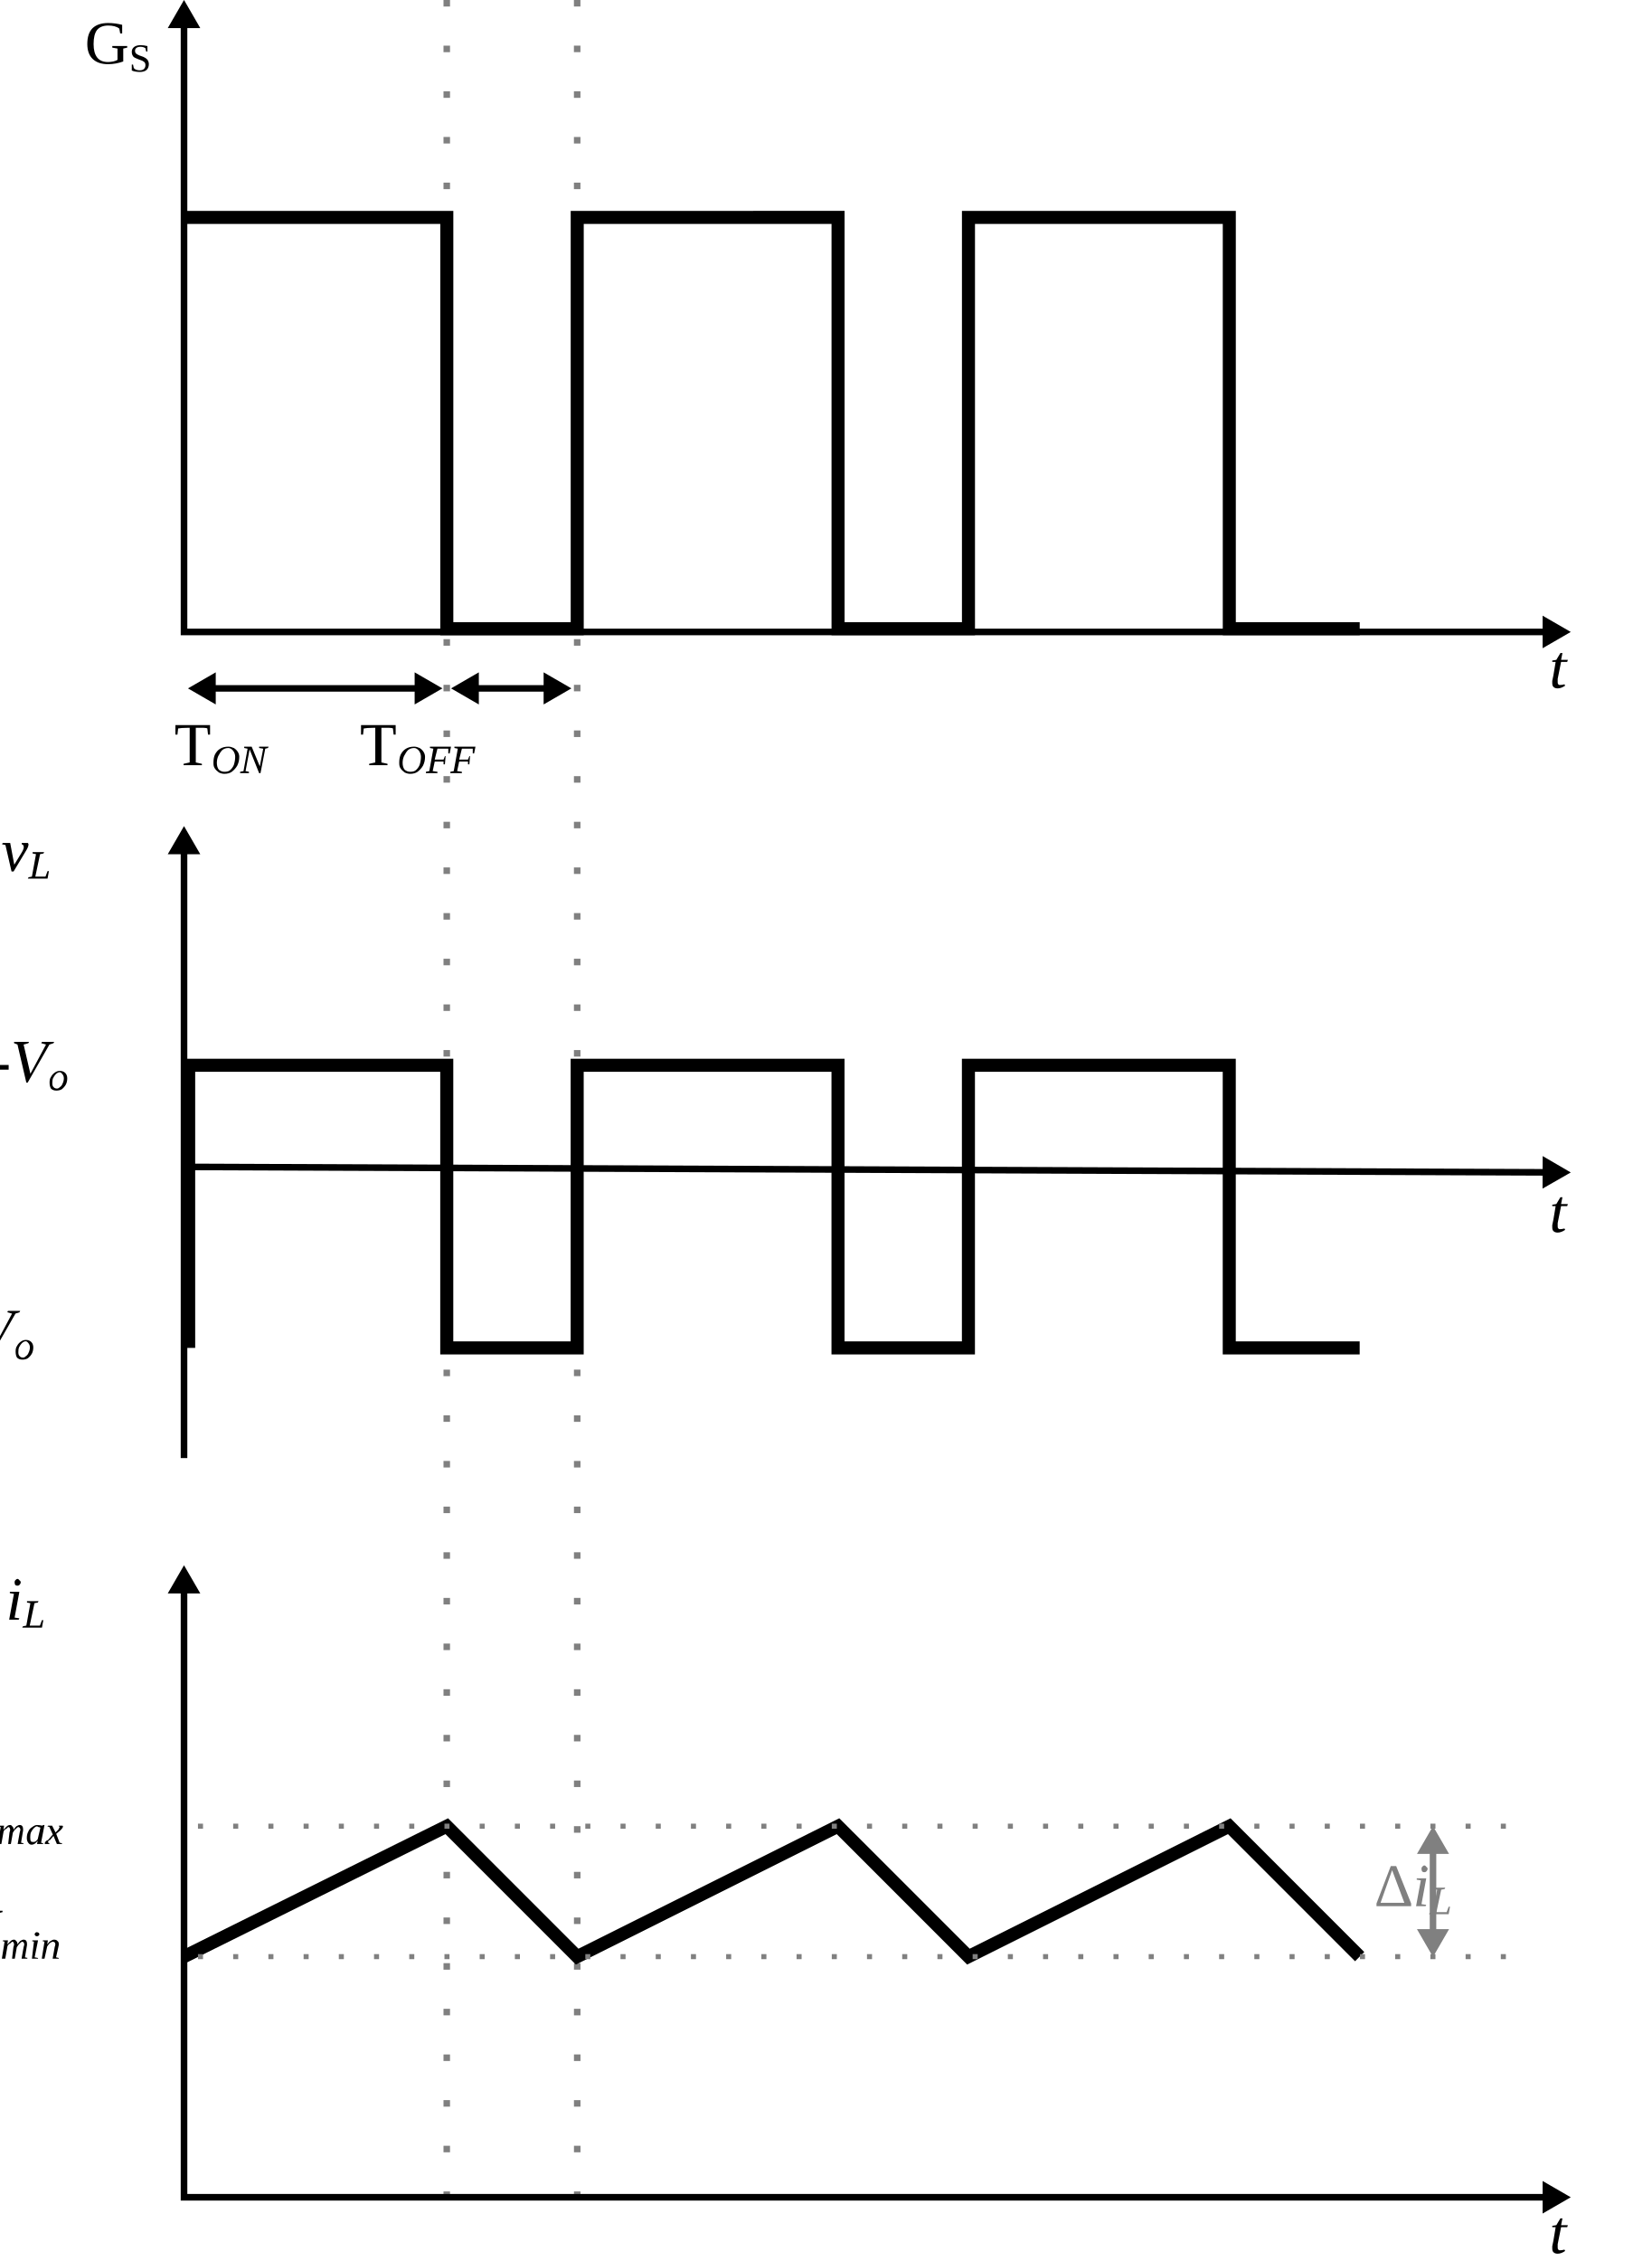
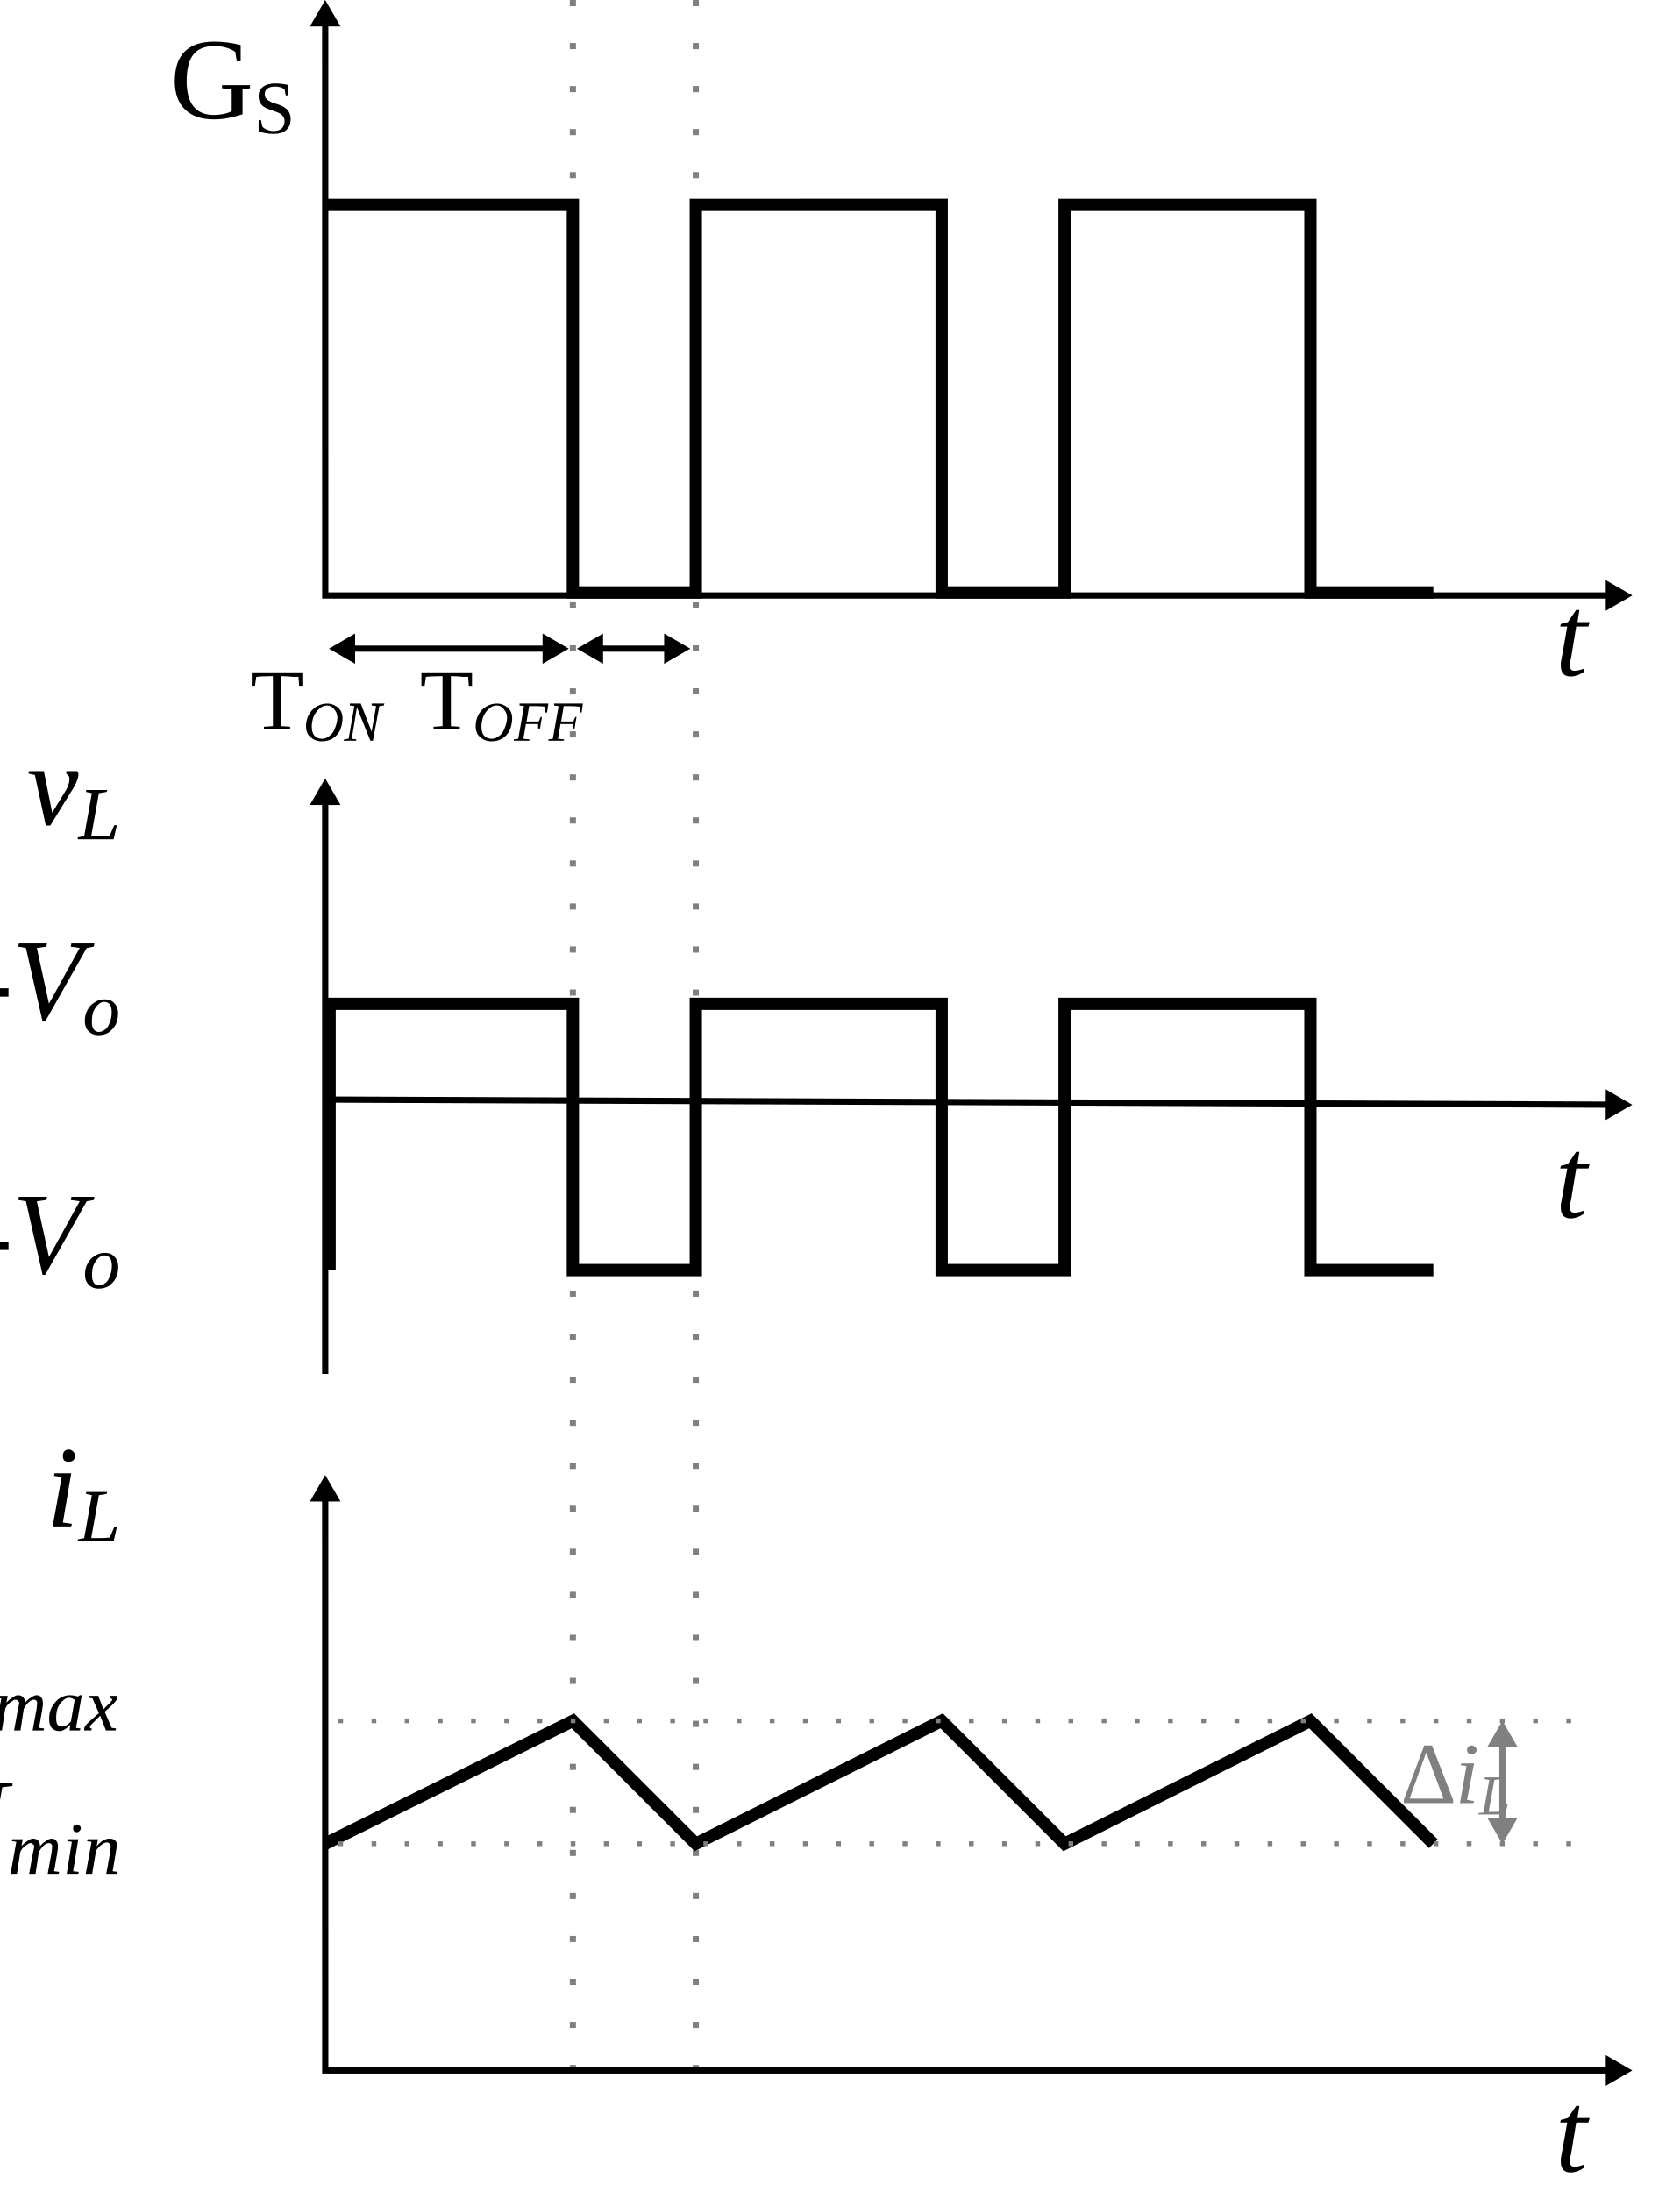
- <svg xmlns="http://www.w3.org/2000/svg" width="38mm" height="52mm" viewBox="0 0 38 52" version="1.1" id="svg1">
+ <svg xmlns="http://www.w3.org/2000/svg" width="41mm" height="53.5mm" viewBox="0 0 41 53.5" version="1.1" id="svg1">
  <defs id="defs1">
    <marker style="overflow:visible" id="TriangleInM-5-7" refX="0" refY="0" orient="auto" viewBox="0 0 4.26 4.924" markerWidth="4.26" markerHeight="4.924" preserveAspectRatio="xMidYMid">
      <path transform="scale(-0.4)" style="fill:context-stroke;fill-rule:evenodd;stroke:context-stroke;stroke-width:1pt" d="M 5.77,0 -2.88,5 V -5 Z" id="path5871-6-4" />
    </marker>
    <marker style="overflow:visible" id="Triangle" refX="0" refY="0" orient="auto-start-reverse" markerWidth="0.8" markerHeight="0.8" viewBox="0 0 1 1" preserveAspectRatio="xMidYMid">
      <path transform="scale(0.5)" style="fill:context-stroke;fill-rule:evenodd;stroke:context-stroke;stroke-width:1pt" d="M 5.77,0 -2.88,5 V -5 Z" id="path135" />
    </marker>
-     <rect x="3.624" y="2.21" width="9.993" height="7.375" id="rect43" />
+     <rect x="3.624" y="2.21" width="18.267" height="13.116" id="rect43" />
  </defs>
  <g id="layer1">
-     <path style="fill:none;stroke:#000000;stroke-width:0.152;stroke-dasharray:none;marker-start:url(#TriangleInM-5-7);marker-end:url(#Triangle)" d="M 4.233,0.431 4.233,14.534 H 35.701" id="path5" />
-     <path style="fill:none;stroke:#808080;stroke-width:0.15;stroke-dasharray:0.15, 0.9;stroke-dashoffset:0" d="M 13.277,1.2038665e-7 13.278,50.5" id="path10" />
-     <path style="fill:none;stroke:#808080;stroke-width:0.15;stroke-dasharray:0.15, 0.9;stroke-dashoffset:0" d="M 10.277,2.407733e-7 V 50.5" id="path11" />
-     <path style="fill:none;stroke:#000000;stroke-width:0.3;stroke-dasharray:none;stroke-dashoffset:0" d="m 4.253,5 6.025,1.95e-4 V 14.459 h 3 V 5 l 6,-1.95e-4 V 14.459 h 3 V 5 h 6 V 14.459 h 3" id="path25" />
-     <path style="fill:none;stroke:#000000;stroke-width:0.15;stroke-dasharray:none;stroke-dashoffset:0;marker-start:url(#Triangle);marker-end:url(#Triangle)" d="m 4.75,15.832 h 5.001" id="path28" />
-     <path style="fill:none;stroke:#000000;stroke-width:0.15;stroke-dasharray:none;stroke-dashoffset:0;marker-start:url(#Triangle);marker-end:url(#Triangle)" d="m 10.802,15.832 h 1.916" id="path29" />
-     <text xml:space="preserve" style="font-style:normal;font-variant:normal;font-weight:normal;font-stretch:normal;font-size:1.411px;line-height:1.3;font-family:'Times New Roman';-inkscape-font-specification:'Times New Roman, ';text-align:center;text-anchor:middle;fill:#000000;stroke:none;stroke-width:0.15;stroke-dasharray:none;stroke-dashoffset:0" x="7.186" y="17.598" id="text29">
-       <tspan id="tspan29" style="font-style:normal;font-variant:normal;font-weight:normal;font-stretch:normal;font-size:1.411px;font-family:'Times New Roman';-inkscape-font-specification:'Times New Roman, ';fill:#000000;stroke:none;stroke-width:0.15" x="7.186" y="17.598">T<tspan style="font-style:italic;font-variant:normal;font-weight:normal;font-stretch:normal;font-size:65%;font-family:'Times New Roman';-inkscape-font-specification:'Times New Roman,  Italic';baseline-shift:sub" id="tspan30">ON</tspan>
+     <path style="fill:none;stroke:#000000;stroke-width:0.152;stroke-dasharray:none;marker-start:url(#TriangleInM-5-7);marker-end:url(#Triangle)" d="M 7.937,0.431 7.938,14.534 h 31.468" id="path5" />
+     <path style="fill:none;stroke:#808080;stroke-width:0.15;stroke-dasharray:0.15, 0.9;stroke-dashoffset:0" d="M 16.982,1.2038665e-7 16.982,50.5" id="path10" />
+     <path style="fill:none;stroke:#808080;stroke-width:0.15;stroke-dasharray:0.15, 0.9;stroke-dashoffset:0" d="M 13.982,2.407733e-7 V 50.5" id="path11" />
+     <path style="fill:none;stroke:#000000;stroke-width:0.3;stroke-dasharray:none;stroke-dashoffset:0" d="m 7.957,5 6.025,1.95e-4 V 14.459 h 3 V 5 l 6,-1.95e-4 V 14.459 h 3 V 5 h 6 V 14.459 h 3" id="path25" />
+     <path style="fill:none;stroke:#000000;stroke-width:0.15;stroke-dasharray:none;stroke-dashoffset:0;marker-start:url(#Triangle);marker-end:url(#Triangle)" d="m 8.454,15.832 h 5.001" id="path28" />
+     <path style="fill:none;stroke:#000000;stroke-width:0.15;stroke-dasharray:none;stroke-dashoffset:0;marker-start:url(#Triangle);marker-end:url(#Triangle)" d="m 14.506,15.832 h 1.916" id="path29" />
+     <text xml:space="preserve" style="font-style:normal;font-variant:normal;font-weight:normal;font-stretch:normal;font-size:2.117px;line-height:1.3;font-family:'Times New Roman';-inkscape-font-specification:'Times New Roman, ';text-align:center;text-anchor:middle;fill:#000000;stroke:none;stroke-width:0.15;stroke-dasharray:none;stroke-dashoffset:0" x="10.89" y="17.801" id="text29">
+       <tspan id="tspan29" style="font-style:normal;font-variant:normal;font-weight:normal;font-stretch:normal;font-size:2.117px;font-family:'Times New Roman';-inkscape-font-specification:'Times New Roman, ';fill:#000000;stroke:none;stroke-width:0.15" x="10.89" y="17.801">T<tspan style="font-style:italic;font-variant:normal;font-weight:normal;font-stretch:normal;font-size:65%;font-family:'Times New Roman';-inkscape-font-specification:'Times New Roman,  Italic';baseline-shift:sub" id="tspan30">ON</tspan>
      </tspan>
    </text>
-     <text xml:space="preserve" style="font-style:normal;font-variant:normal;font-weight:normal;font-stretch:normal;font-size:1.411px;line-height:1.3;font-family:'Times New Roman';-inkscape-font-specification:'Times New Roman, ';text-align:center;text-anchor:middle;fill:#000000;stroke:none;stroke-width:0.15;stroke-dasharray:none;stroke-dashoffset:0" x="11.712" y="17.598" id="text31">
-       <tspan id="tspan31" style="font-style:normal;font-variant:normal;font-weight:normal;font-stretch:normal;font-size:1.411px;font-family:'Times New Roman';-inkscape-font-specification:'Times New Roman, ';stroke-width:0.15" x="11.712" y="17.598">T<tspan style="font-style:italic;font-variant:normal;font-weight:normal;font-stretch:normal;font-size:65%;font-family:'Times New Roman';-inkscape-font-specification:'Times New Roman,  Italic';baseline-shift:sub" id="tspan32">OFF</tspan>
+     <text xml:space="preserve" style="font-style:normal;font-variant:normal;font-weight:normal;font-stretch:normal;font-size:2.117px;line-height:1.3;font-family:'Times New Roman';-inkscape-font-specification:'Times New Roman, ';text-align:center;text-anchor:middle;fill:#000000;stroke:none;stroke-width:0.15;stroke-dasharray:none;stroke-dashoffset:0" x="15.416" y="17.801" id="text31">
+       <tspan id="tspan31" style="font-style:normal;font-variant:normal;font-weight:normal;font-stretch:normal;font-size:2.117px;font-family:'Times New Roman';-inkscape-font-specification:'Times New Roman, ';stroke-width:0.15" x="15.416" y="17.801">T<tspan style="font-style:italic;font-variant:normal;font-weight:normal;font-stretch:normal;font-size:65%;font-family:'Times New Roman';-inkscape-font-specification:'Times New Roman,  Italic';baseline-shift:sub" id="tspan32">OFF</tspan>
      </tspan>
    </text>
-     <text xml:space="preserve" transform="matrix(0.2645833,0,0,0.2645833,0.4342381,-0.4091138)" id="text43" style="font-style:normal;font-variant:normal;font-weight:normal;font-stretch:normal;font-size:5.333px;line-height:1.3;font-family:'Times New Roman';-inkscape-font-specification:'Times New Roman, ';text-align:center;white-space:pre;shape-inside:url(#rect43);display:inline;fill:#000000;stroke:none;stroke-width:1.134;stroke-dasharray:none;stroke-dashoffset:0">
-       <tspan x="5.73" y="7.076" id="tspan4">G<tspan style="font-size:65%;baseline-shift:sub" id="tspan3">S</tspan>
+     <text xml:space="preserve" transform="matrix(0.2645833,0,0,0.2645833,2.304137,-0.2750885)" id="text43" style="font-style:normal;font-variant:normal;font-weight:normal;font-stretch:normal;font-size:10.667px;line-height:1.3;font-family:'Times New Roman';-inkscape-font-specification:'Times New Roman, ';text-align:center;white-space:pre;shape-inside:url(#rect43);display:inline;fill:#000000;stroke:none;stroke-width:1.134;stroke-dasharray:none;stroke-dashoffset:0">
+       <tspan x="6.977" y="11.944" id="tspan4">G<tspan style="font-size:65%;baseline-shift:sub" id="tspan1">S</tspan>
      </tspan>
    </text>
-     <path style="fill:none;stroke:#000000;stroke-width:0.152;stroke-dasharray:none;marker-start:url(#TriangleInM-5-7);marker-end:url(#Triangle)" d="M 4.233,19.431 V 33.534 26.837 L 35.701,26.963" id="path1" />
-     <path style="fill:none;stroke:#000000;stroke-width:0.152;stroke-dasharray:none;marker-start:url(#TriangleInM-5-7);marker-end:url(#Triangle)" d="m 4.233,36.431 1.14e-4,14.103 H 35.701" id="path2" />
-     <path style="fill:none;stroke:#000000;stroke-width:0.3" d="m 4.233,45 6.044,-3 3,3 6,-3 3,3 6,-3 3,3" id="path3" />
-     <path style="fill:none;stroke:#000000;stroke-width:0.3" d="m 4.34,31 v -6.5 h 5.937 V 31 h 3 v -6.5 h 6 V 31 h 3 v -6.5 h 6 V 31 h 3" id="path4" />
-     <text xml:space="preserve" style="font-size:1.411px;line-height:1.3;font-family:'Times New Roman';-inkscape-font-specification:'Times New Roman, ';text-align:center;text-anchor:middle;fill:#000000;stroke:none;stroke-width:0.3" x="36.723" y="15.815" id="text7">
-       <tspan id="tspan7" style="font-style:italic;font-variant:normal;font-weight:normal;font-stretch:normal;font-family:'Times New Roman';-inkscape-font-specification:'Times New Roman,  Italic';stroke-width:0.3" x="36.723" y="15.815">t</tspan>
+     <path style="fill:none;stroke:#000000;stroke-width:0.152;stroke-dasharray:none;marker-start:url(#TriangleInM-5-7);marker-end:url(#Triangle)" d="m 7.937,19.431 v 14.103 -6.697 l 31.468,0.126" id="path1" />
+     <path style="fill:none;stroke:#000000;stroke-width:0.152;stroke-dasharray:none;marker-start:url(#TriangleInM-5-7);marker-end:url(#Triangle)" d="M 7.937,36.431 7.938,50.534 h 31.468" id="path2" />
+     <path style="fill:none;stroke:#000000;stroke-width:0.3" d="m 7.938,45 6.044,-3 3,3 6,-3 3,3 6,-3 3,3" id="path3" />
+     <path style="fill:none;stroke:#000000;stroke-width:0.3" d="M 8.044,31 V 24.5 H 13.982 V 31 h 3 v -6.5 h 6 V 31 h 3 v -6.5 h 6 V 31 h 3" id="path4" />
+     <text xml:space="preserve" style="font-size:2.822px;line-height:1.3;font-family:'Times New Roman';-inkscape-font-specification:'Times New Roman, ';text-align:center;text-anchor:middle;fill:#000000;stroke:none;stroke-width:0.3" x="40.111" y="16.478" id="text7">
+       <tspan id="tspan7" style="font-style:italic;font-variant:normal;font-weight:normal;font-stretch:normal;font-size:2.822px;font-family:'Times New Roman';-inkscape-font-specification:'Times New Roman,  Italic';stroke-width:0.3" x="40.111" y="16.478">t</tspan>
    </text>
-     <text xml:space="preserve" style="font-size:1.411px;line-height:1.3;font-family:'Times New Roman';-inkscape-font-specification:'Times New Roman, ';text-align:center;text-anchor:middle;fill:#000000;stroke:none;stroke-width:0.3" x="36.723" y="28.332" id="text8">
-       <tspan id="tspan8" style="font-style:italic;font-variant:normal;font-weight:normal;font-stretch:normal;font-family:'Times New Roman';-inkscape-font-specification:'Times New Roman,  Italic';stroke-width:0.3" x="36.723" y="28.332">t</tspan>
-     </text>
-     <text xml:space="preserve" style="font-size:1.411px;line-height:1.3;font-family:'Times New Roman';-inkscape-font-specification:'Times New Roman, ';text-align:center;text-anchor:middle;fill:#000000;stroke:none;stroke-width:0.3" x="36.723" y="51.815" id="text9">
-       <tspan id="tspan9" style="font-style:italic;font-variant:normal;font-weight:normal;font-stretch:normal;font-family:'Times New Roman';-inkscape-font-specification:'Times New Roman,  Italic';stroke-width:0.3" x="36.723" y="51.815">t</tspan>
-     </text>
-     <text xml:space="preserve" style="font-style:italic;font-variant:normal;font-weight:normal;font-stretch:normal;font-size:1.411px;line-height:1.3;font-family:'Times New Roman';-inkscape-font-specification:'Times New Roman,  Italic';text-align:center;text-anchor:middle;fill:#000000;stroke:none;stroke-width:0.3" x="2.715" y="20.026" id="text10">
-       <tspan id="tspan10" style="stroke-width:0.3" x="2.715" y="20.026">v<tspan style="font-size:65%;baseline-shift:sub" id="tspan11">L</tspan>
+     <text xml:space="preserve" style="font-style:italic;font-variant:normal;font-weight:normal;font-stretch:normal;font-size:2.822px;line-height:1.3;font-family:'Times New Roman';-inkscape-font-specification:'Times New Roman,  Italic';text-align:center;text-anchor:middle;fill:#000000;stroke:none;stroke-width:0.3" x="6.035" y="20.115" id="text10">
+       <tspan id="tspan10" style="font-size:2.822px;stroke-width:0.3" x="6.035" y="20.115">v<tspan style="font-size:65%;baseline-shift:sub" id="tspan2">L</tspan>
      </tspan>
    </text>
-     <text xml:space="preserve" style="font-style:italic;font-variant:normal;font-weight:normal;font-stretch:normal;font-size:1.411px;line-height:1.3;font-family:'Times New Roman';-inkscape-font-specification:'Times New Roman,  Italic';text-align:center;text-anchor:middle;fill:#000000;stroke:none;stroke-width:0.3" x="2.7" y="37.251" id="text12">
-       <tspan id="tspan12" style="stroke-width:0.3" x="2.7" y="37.251">i<tspan style="font-size:65%;baseline-shift:sub" id="tspan13">L</tspan>
+     <text xml:space="preserve" style="font-style:italic;font-variant:normal;font-weight:normal;font-stretch:normal;font-size:2.822px;line-height:1.3;font-family:'Times New Roman';-inkscape-font-specification:'Times New Roman,  Italic';text-align:center;text-anchor:middle;fill:#000000;stroke:none;stroke-width:0.3" x="6.269" y="37.251" id="text12">
+       <tspan id="tspan12" style="font-size:2.822px;stroke-width:0.3" x="6.269" y="37.251">i<tspan style="font-size:65%;baseline-shift:sub" id="tspan11">L</tspan>
      </tspan>
    </text>
-     <text xml:space="preserve" style="font-style:italic;font-variant:normal;font-weight:normal;font-stretch:normal;font-size:1.411px;line-height:1.3;font-family:'Times New Roman';-inkscape-font-specification:'Times New Roman,  Italic';text-align:center;text-anchor:middle;fill:#000000;stroke:none;stroke-width:0.3" x="2" y="24.884" id="text14">
-       <tspan id="tspan14" style="stroke-width:0.3" x="2" y="24.884">V<tspan style="font-size:65%;baseline-shift:sub" id="tspan16">in</tspan>-V<tspan style="font-size:65%;baseline-shift:sub" id="tspan15">o</tspan>
+     <text xml:space="preserve" style="font-style:italic;font-variant:normal;font-weight:normal;font-stretch:normal;font-size:2.822px;line-height:1.3;font-family:'Times New Roman';-inkscape-font-specification:'Times New Roman,  Italic';text-align:center;text-anchor:middle;fill:#000000;stroke:none;stroke-width:0.3" x="3.813" y="24.884" id="text14">
+       <tspan id="tspan14" style="font-size:2.822px;stroke-width:0.3" x="3.813" y="24.884">V<tspan style="font-size:65%;baseline-shift:sub" id="tspan3">in</tspan>-V<tspan style="font-size:65%;baseline-shift:sub" id="tspan5">o</tspan>
      </tspan>
    </text>
-     <text xml:space="preserve" style="font-style:italic;font-variant:normal;font-weight:normal;font-stretch:normal;font-size:1.411px;line-height:1.3;font-family:'Times New Roman';-inkscape-font-specification:'Times New Roman,  Italic';text-align:center;text-anchor:middle;fill:#000000;stroke:none;stroke-width:0.3" x="2.007" y="31.071" id="text17">
-       <tspan id="tspan17" style="stroke-width:0.3" x="2.007" y="31.071">-V<tspan style="font-size:65%;baseline-shift:sub" id="tspan18">o</tspan>
+     <text xml:space="preserve" style="font-style:italic;font-variant:normal;font-weight:normal;font-stretch:normal;font-size:2.822px;line-height:1.3;font-family:'Times New Roman';-inkscape-font-specification:'Times New Roman,  Italic';text-align:center;text-anchor:middle;fill:#000000;stroke:none;stroke-width:0.3" x="5.389" y="31.071" id="text17">
+       <tspan id="tspan17" style="font-size:2.822px;stroke-width:0.3" x="5.389" y="31.071">-V<tspan style="font-size:65%;baseline-shift:sub" id="tspan6">o</tspan>
      </tspan>
    </text>
-     <text xml:space="preserve" style="font-style:italic;font-variant:normal;font-weight:normal;font-stretch:normal;font-size:1.411px;line-height:1.3;font-family:'Times New Roman';-inkscape-font-specification:'Times New Roman,  Italic';text-align:center;text-anchor:middle;fill:#000000;stroke:none;stroke-width:0.3" x="2.566" y="42.227" id="text19">
-       <tspan id="tspan19" style="stroke-width:0.3" x="2.566" y="42.227">I<tspan style="font-size:65%;baseline-shift:sub" id="tspan20">max</tspan>
+     <text xml:space="preserve" style="font-style:italic;font-variant:normal;font-weight:normal;font-stretch:normal;font-size:2.822px;line-height:1.3;font-family:'Times New Roman';-inkscape-font-specification:'Times New Roman,  Italic';text-align:center;text-anchor:middle;fill:#000000;stroke:none;stroke-width:0.3" x="5.124" y="41.869" id="text19">
+       <tspan id="tspan19" style="font-size:2.822px;stroke-width:0.3" x="5.124" y="41.869">I<tspan style="font-size:65%;baseline-shift:sub" id="tspan13">max</tspan>
      </tspan>
    </text>
-     <text xml:space="preserve" style="font-style:italic;font-variant:normal;font-weight:normal;font-stretch:normal;font-size:1.411px;line-height:1.3;font-family:'Times New Roman';-inkscape-font-specification:'Times New Roman,  Italic';text-align:center;text-anchor:middle;fill:#000000;stroke:none;stroke-width:0.3" x="2.581" y="44.866" id="text21">
-       <tspan id="tspan21" style="stroke-width:0.3" x="2.581" y="44.866">I<tspan style="font-size:65%;baseline-shift:sub" id="tspan22">min</tspan>
+     <text xml:space="preserve" style="font-style:italic;font-variant:normal;font-weight:normal;font-stretch:normal;font-size:2.822px;line-height:1.3;font-family:'Times New Roman';-inkscape-font-specification:'Times New Roman,  Italic';text-align:center;text-anchor:middle;fill:#000000;stroke:none;stroke-width:0.3" x="5.339" y="45.369" id="text21">
+       <tspan id="tspan21" style="baseline-shift:baseline;stroke-width:0.3" x="5.339" y="45.369">I<tspan style="font-size:65%;baseline-shift:sub" id="tspan15">min</tspan>
      </tspan>
    </text>
-     <path style="fill:none;stroke:#808080;stroke-width:0.116;stroke-dasharray:0.116, 0.694;stroke-dashoffset:0" d="M 34.64,42 H 4.233" id="path22" />
-     <path style="fill:none;stroke:#808080;stroke-width:0.116;stroke-dasharray:0.116, 0.694;stroke-dashoffset:0" d="M 34.64,45 H 4.233" id="path23" />
-     <path style="fill:none;stroke:#808080;stroke-width:0.15;stroke-dasharray:none;marker-start:url(#TriangleInM-5-7);marker-end:url(#Triangle)" d="m 32.964,42.425 v 2.156" id="path26" />
-     <text xml:space="preserve" style="font-style:italic;font-variant:normal;font-weight:normal;font-stretch:normal;font-size:1.411px;line-height:1.3;font-family:'Times New Roman';-inkscape-font-specification:'Times New Roman,  Italic';text-align:center;text-anchor:middle;fill:none;stroke:#808080;stroke-width:0.15;stroke-dasharray:none" x="34.631" y="43.84" id="text26">
-       <tspan id="tspan26" style="fill:#808080;stroke:none;stroke-width:0.15" x="34.631" y="43.84">∆i<tspan style="font-size:65%;baseline-shift:sub" id="tspan27">L</tspan>
+     <path style="fill:none;stroke:#808080;stroke-width:0.116;stroke-dasharray:0.116, 0.694;stroke-dashoffset:0" d="M 38.344,42 H 7.937" id="path22" />
+     <path style="fill:none;stroke:#808080;stroke-width:0.116;stroke-dasharray:0.116, 0.694;stroke-dashoffset:0" d="M 38.344,45 H 7.937" id="path23" />
+     <path style="fill:none;stroke:#808080;stroke-width:0.15;stroke-dasharray:none;marker-start:url(#TriangleInM-5-7);marker-end:url(#Triangle)" d="m 36.668,42.425 v 2.156" id="path26" />
+     <text xml:space="preserve" style="font-style:italic;font-variant:normal;font-weight:normal;font-stretch:normal;font-size:2.117px;line-height:1.3;font-family:'Times New Roman';-inkscape-font-specification:'Times New Roman,  Italic';text-align:center;text-anchor:middle;fill:none;stroke:#808080;stroke-width:0.15;stroke-dasharray:none" x="38.714" y="44.009" id="text26">
+       <tspan id="tspan26" style="font-size:2.117px;fill:#808080;stroke:none;stroke-width:0.15" x="38.714" y="44.009">∆i<tspan style="font-size:65%;baseline-shift:sub" id="tspan20">L</tspan>
      </tspan>
+     </text>
+     <text xml:space="preserve" style="font-size:2.822px;line-height:1.3;font-family:'Times New Roman';-inkscape-font-specification:'Times New Roman, ';text-align:center;text-anchor:middle;fill:#000000;stroke:none;stroke-width:0.3" x="40.111" y="29.708" id="text16">
+       <tspan id="tspan16" style="font-style:italic;font-variant:normal;font-weight:normal;font-stretch:normal;font-size:2.822px;font-family:'Times New Roman';-inkscape-font-specification:'Times New Roman,  Italic';stroke-width:0.3" x="40.111" y="29.708">t</tspan>
+     </text>
+     <text xml:space="preserve" style="font-size:2.822px;line-height:1.3;font-family:'Times New Roman';-inkscape-font-specification:'Times New Roman, ';text-align:center;text-anchor:middle;fill:#000000;stroke:none;stroke-width:0.3" x="40.111" y="52.991" id="text18">
+       <tspan id="tspan18" style="font-style:italic;font-variant:normal;font-weight:normal;font-stretch:normal;font-size:2.822px;font-family:'Times New Roman';-inkscape-font-specification:'Times New Roman,  Italic';stroke-width:0.3" x="40.111" y="52.991">t</tspan>
    </text>
  </g>
</svg>
